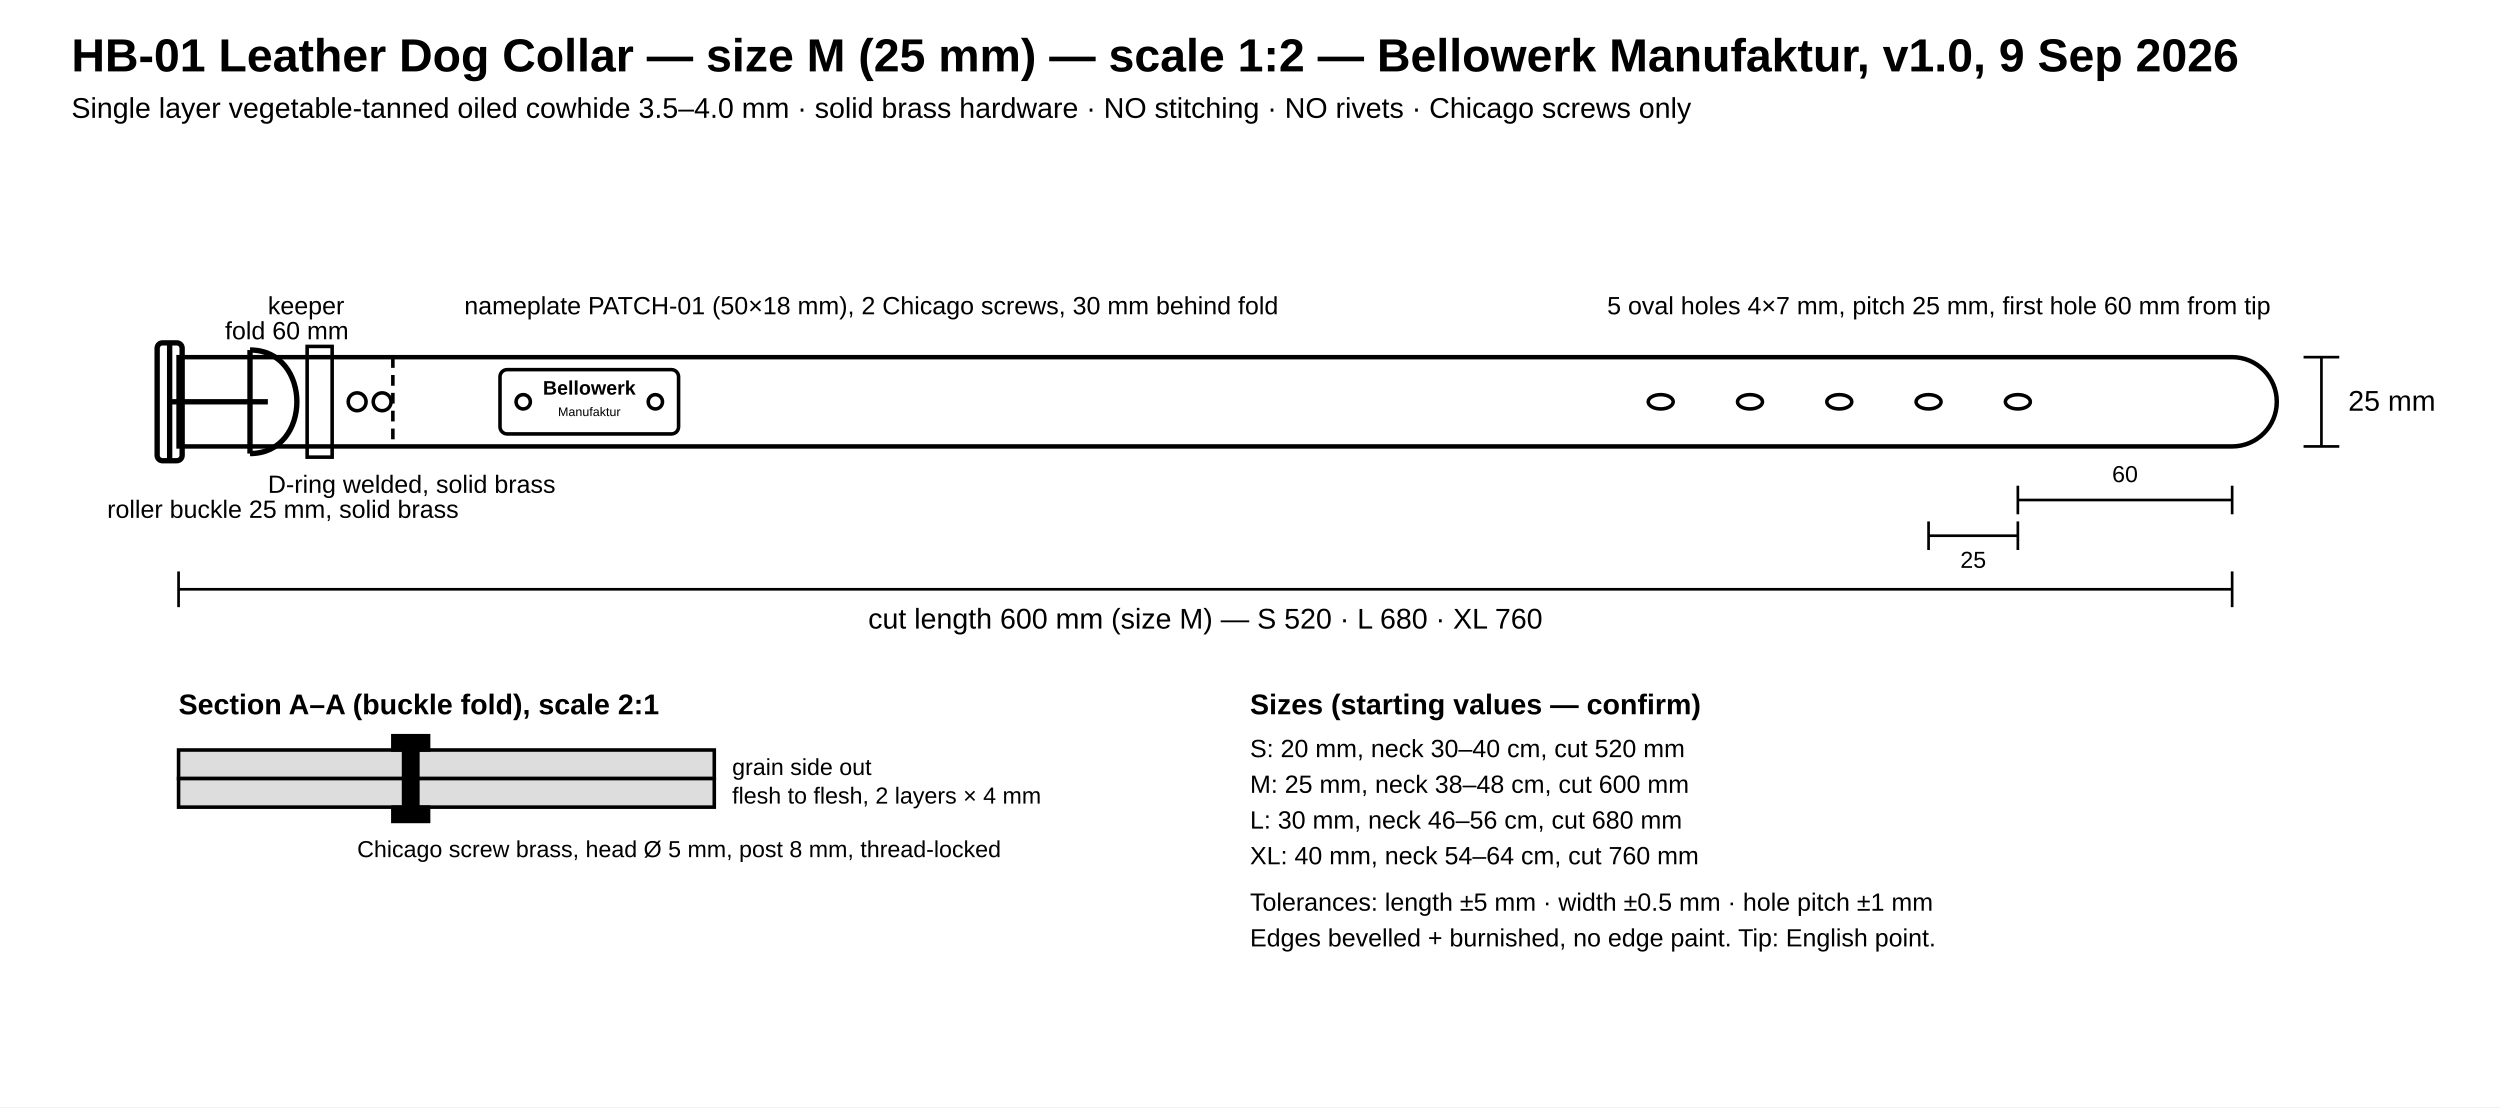
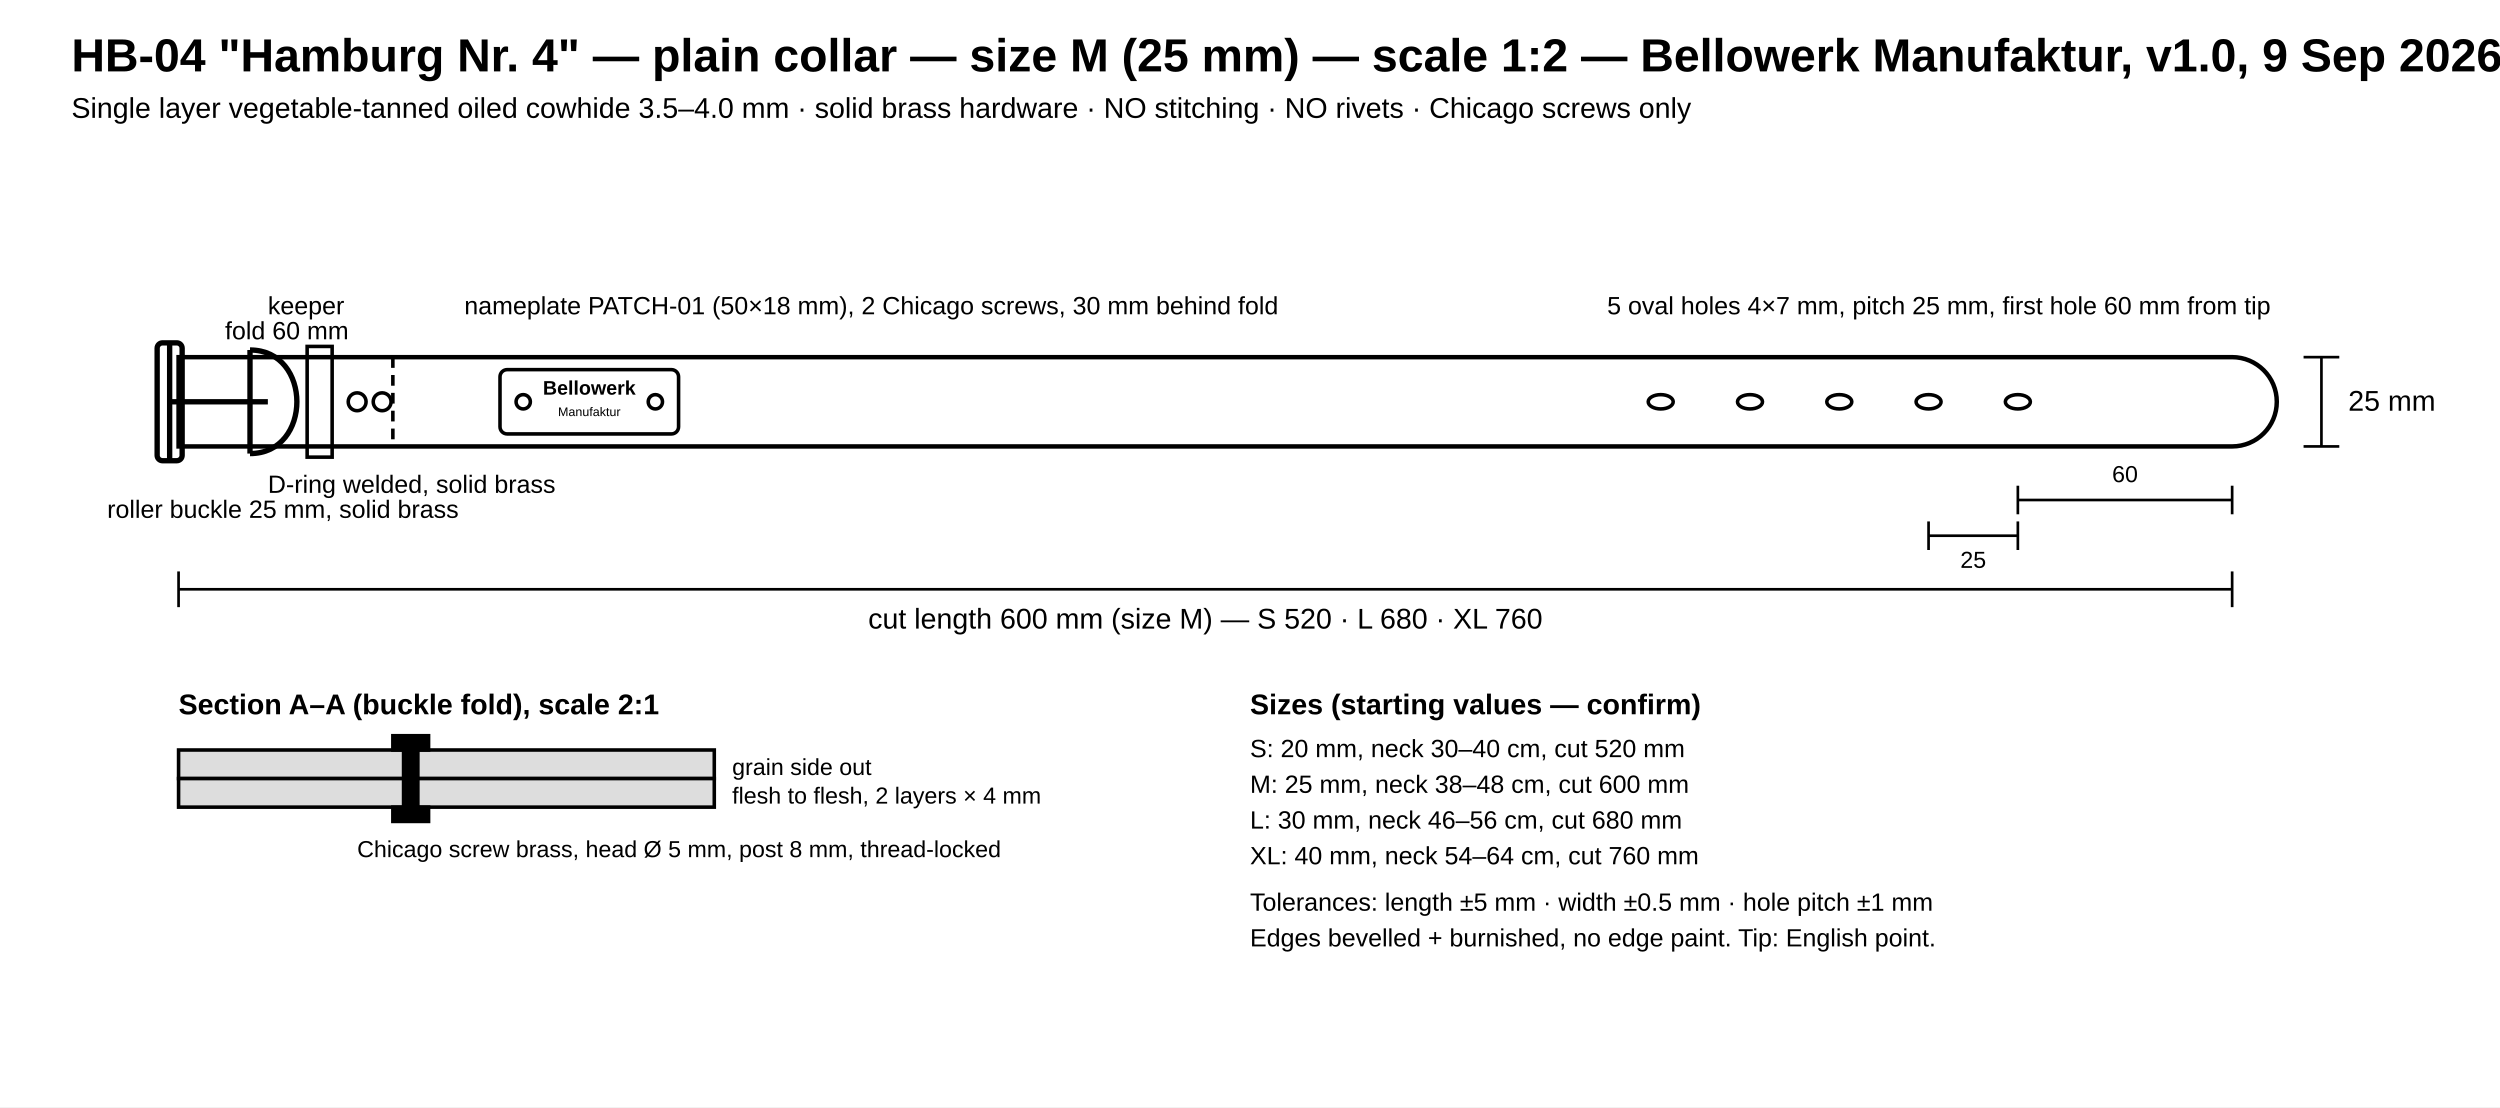
<svg xmlns="http://www.w3.org/2000/svg" width="1400" height="620" viewBox="0 0 1400 620" font-family="Arial, Helvetica, sans-serif" font-size="16" fill="none" stroke="#000" stroke-width="2">
  <rect x="0" y="0" width="1400" height="620" fill="#fff" stroke="none" />
-   <text x="40" y="40" font-size="26" font-weight="bold" fill="#000" stroke="none">HB-01 Leather Dog Collar — size M (25 mm) — scale 1:2 — Bellowerk Manufaktur, v1.0, 9 Sep 2026</text>
+   <text x="40" y="40" font-size="26" font-weight="bold" fill="#000" stroke="none">HB-04 "Hamburg Nr. 4" — plain collar — size M (25 mm) — scale 1:2 — Bellowerk Manufaktur, v1.0, 9 Sep 2026</text>
  <text x="40" y="66" fill="#000" stroke="none">Single layer vegetable-tanned oiled cowhide 3.5–4.0 mm · solid brass hardware · NO stitching · NO rivets · Chicago screws only</text>
  <g id="strap">
    <path d="M 100 200 H 1250 A 25 25 0 0 1 1250 250 H 100 Z" stroke-width="2.5" />
    <line x1="220" y1="200" x2="220" y2="250" stroke-dasharray="6 4" />
    <text x="126" y="190" fill="#000" stroke="none" font-size="14">fold 60 mm</text>
    <rect x="88" y="192" width="14" height="66" rx="3" stroke-width="3" />
    <line x1="95" y1="192" x2="95" y2="258" stroke-width="3" />
    <path d="M 95 225 L 150 225" stroke-width="3" />
    <text x="60" y="290" fill="#000" stroke="none" font-size="14">roller buckle 25 mm, solid brass</text>
    <path d="M 140 196 V 254" stroke-width="3" />
    <path d="M 140 196 C 175 196 175 254 140 254" stroke-width="3" />
    <text x="150" y="276" fill="#000" stroke="none" font-size="14">D-ring welded, solid brass</text>
    <rect x="172" y="194" width="14" height="62" stroke-width="2" />
    <text x="150" y="176" fill="#000" stroke="none" font-size="14">keeper</text>
    <circle cx="200" cy="225" r="5" stroke-width="2" />
    <circle cx="214" cy="225" r="5" stroke-width="2" />
    <rect x="280" y="207" width="100" height="36" rx="4" stroke-width="2" />
    <circle cx="293" cy="225" r="4" />
    <circle cx="367" cy="225" r="4" />
    <text x="330" y="221" text-anchor="middle" fill="#000" stroke="none" font-size="11" font-weight="bold">Bellowerk</text>
    <text x="330" y="233" text-anchor="middle" fill="#000" stroke="none" font-size="7">Manufaktur</text>
    <text x="260" y="176" fill="#000" stroke="none" font-size="14">nameplate PATCH-01 (50×18 mm), 2 Chicago screws, 30 mm behind fold</text>
    <g stroke-width="2">
      <ellipse cx="1130" cy="225" rx="7" ry="4" />
      <ellipse cx="1080" cy="225" rx="7" ry="4" />
      <ellipse cx="1030" cy="225" rx="7" ry="4" />
      <ellipse cx="980" cy="225" rx="7" ry="4" />
      <ellipse cx="930" cy="225" rx="7" ry="4" />
    </g>
    <text x="900" y="176" fill="#000" stroke="none" font-size="14">5 oval holes 4×7 mm, pitch 25 mm, first hole 60 mm from tip</text>
  </g>
  <g stroke-width="1.5">
    <line x1="100" y1="330" x2="1250" y2="330" />
    <line x1="100" y1="320" x2="100" y2="340" />
    <line x1="1250" y1="320" x2="1250" y2="340" />
    <text x="675" y="352" text-anchor="middle" fill="#000" stroke="none">cut length 600 mm (size M) — S 520 · L 680 · XL 760</text>
    <line x1="1300" y1="200" x2="1300" y2="250" />
    <line x1="1290" y1="200" x2="1310" y2="200" />
    <line x1="1290" y1="250" x2="1310" y2="250" />
    <text x="1315" y="230" fill="#000" stroke="none">25 mm</text>
    <line x1="1080" y1="300" x2="1130" y2="300" />
    <line x1="1080" y1="292" x2="1080" y2="308" />
    <line x1="1130" y1="292" x2="1130" y2="308" />
    <text x="1105" y="318" text-anchor="middle" fill="#000" stroke="none" font-size="13">25</text>
    <line x1="1130" y1="280" x2="1250" y2="280" />
    <line x1="1130" y1="272" x2="1130" y2="288" />
    <line x1="1250" y1="272" x2="1250" y2="288" />
    <text x="1190" y="270" text-anchor="middle" fill="#000" stroke="none" font-size="13">60</text>
  </g>
  <g transform="translate(100,400)">
    <text x="0" y="0" fill="#000" stroke="none" font-weight="bold">Section A–A (buckle fold), scale 2:1</text>
    <rect x="0" y="20" width="300" height="16" fill="#ddd" />
    <rect x="0" y="36" width="300" height="16" fill="#ddd" />
    <text x="310" y="34" fill="#000" stroke="none" font-size="13">grain side out</text>
    <text x="310" y="50" fill="#000" stroke="none" font-size="13">flesh to flesh, 2 layers × 4 mm</text>
    <rect x="120" y="12" width="20" height="8" fill="#000" />
    <rect x="126" y="20" width="8" height="32" fill="#000" />
    <rect x="120" y="52" width="20" height="8" fill="#000" />
    <text x="100" y="80" fill="#000" stroke="none" font-size="13">Chicago screw brass, head Ø 5 mm, post 8 mm, thread-locked</text>
  </g>
  <g transform="translate(700,400)">
    <text x="0" y="0" fill="#000" stroke="none" font-weight="bold">Sizes (starting values — confirm)</text>
    <text x="0" y="24" fill="#000" stroke="none" font-size="14">S: 20 mm, neck 30–40 cm, cut 520 mm</text>
    <text x="0" y="44" fill="#000" stroke="none" font-size="14">M: 25 mm, neck 38–48 cm, cut 600 mm</text>
    <text x="0" y="64" fill="#000" stroke="none" font-size="14">L: 30 mm, neck 46–56 cm, cut 680 mm</text>
    <text x="0" y="84" fill="#000" stroke="none" font-size="14">XL: 40 mm, neck 54–64 cm, cut 760 mm</text>
    <text x="0" y="110" fill="#000" stroke="none" font-size="14">Tolerances: length ±5 mm · width ±0.5 mm · hole pitch ±1 mm</text>
    <text x="0" y="130" fill="#000" stroke="none" font-size="14">Edges bevelled + burnished, no edge paint. Tip: English point.</text>
  </g>
</svg>
